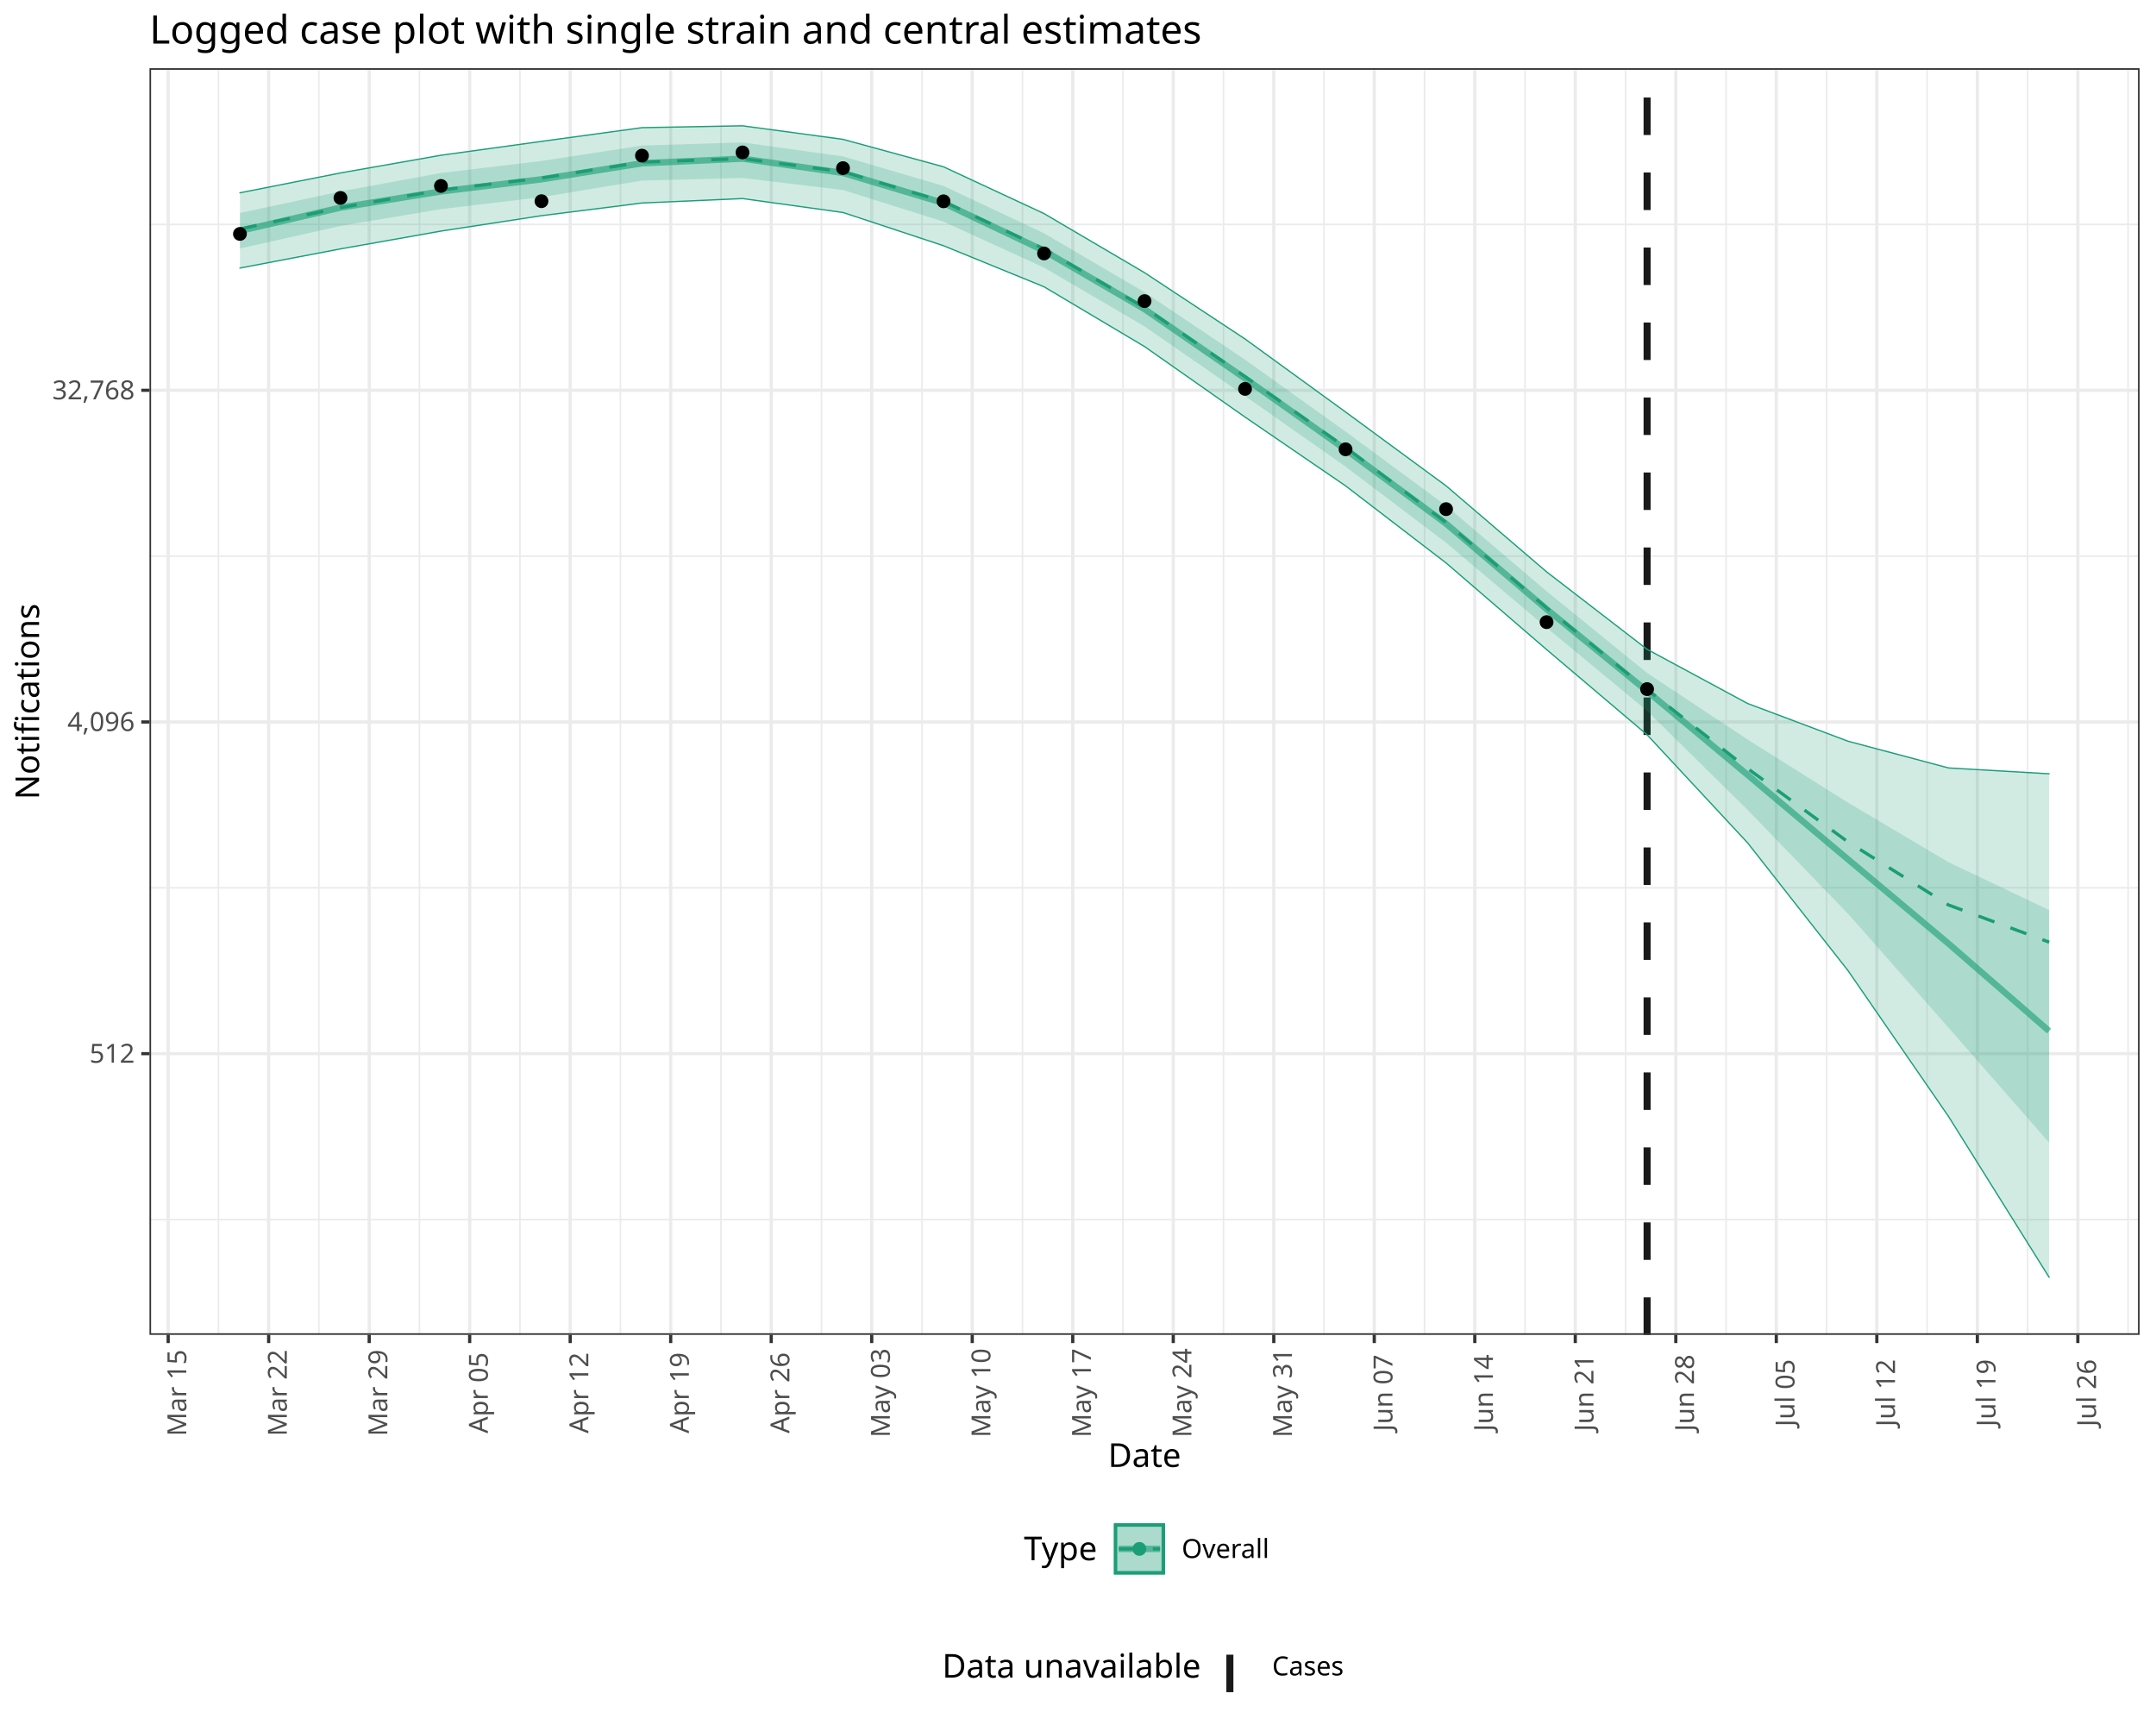
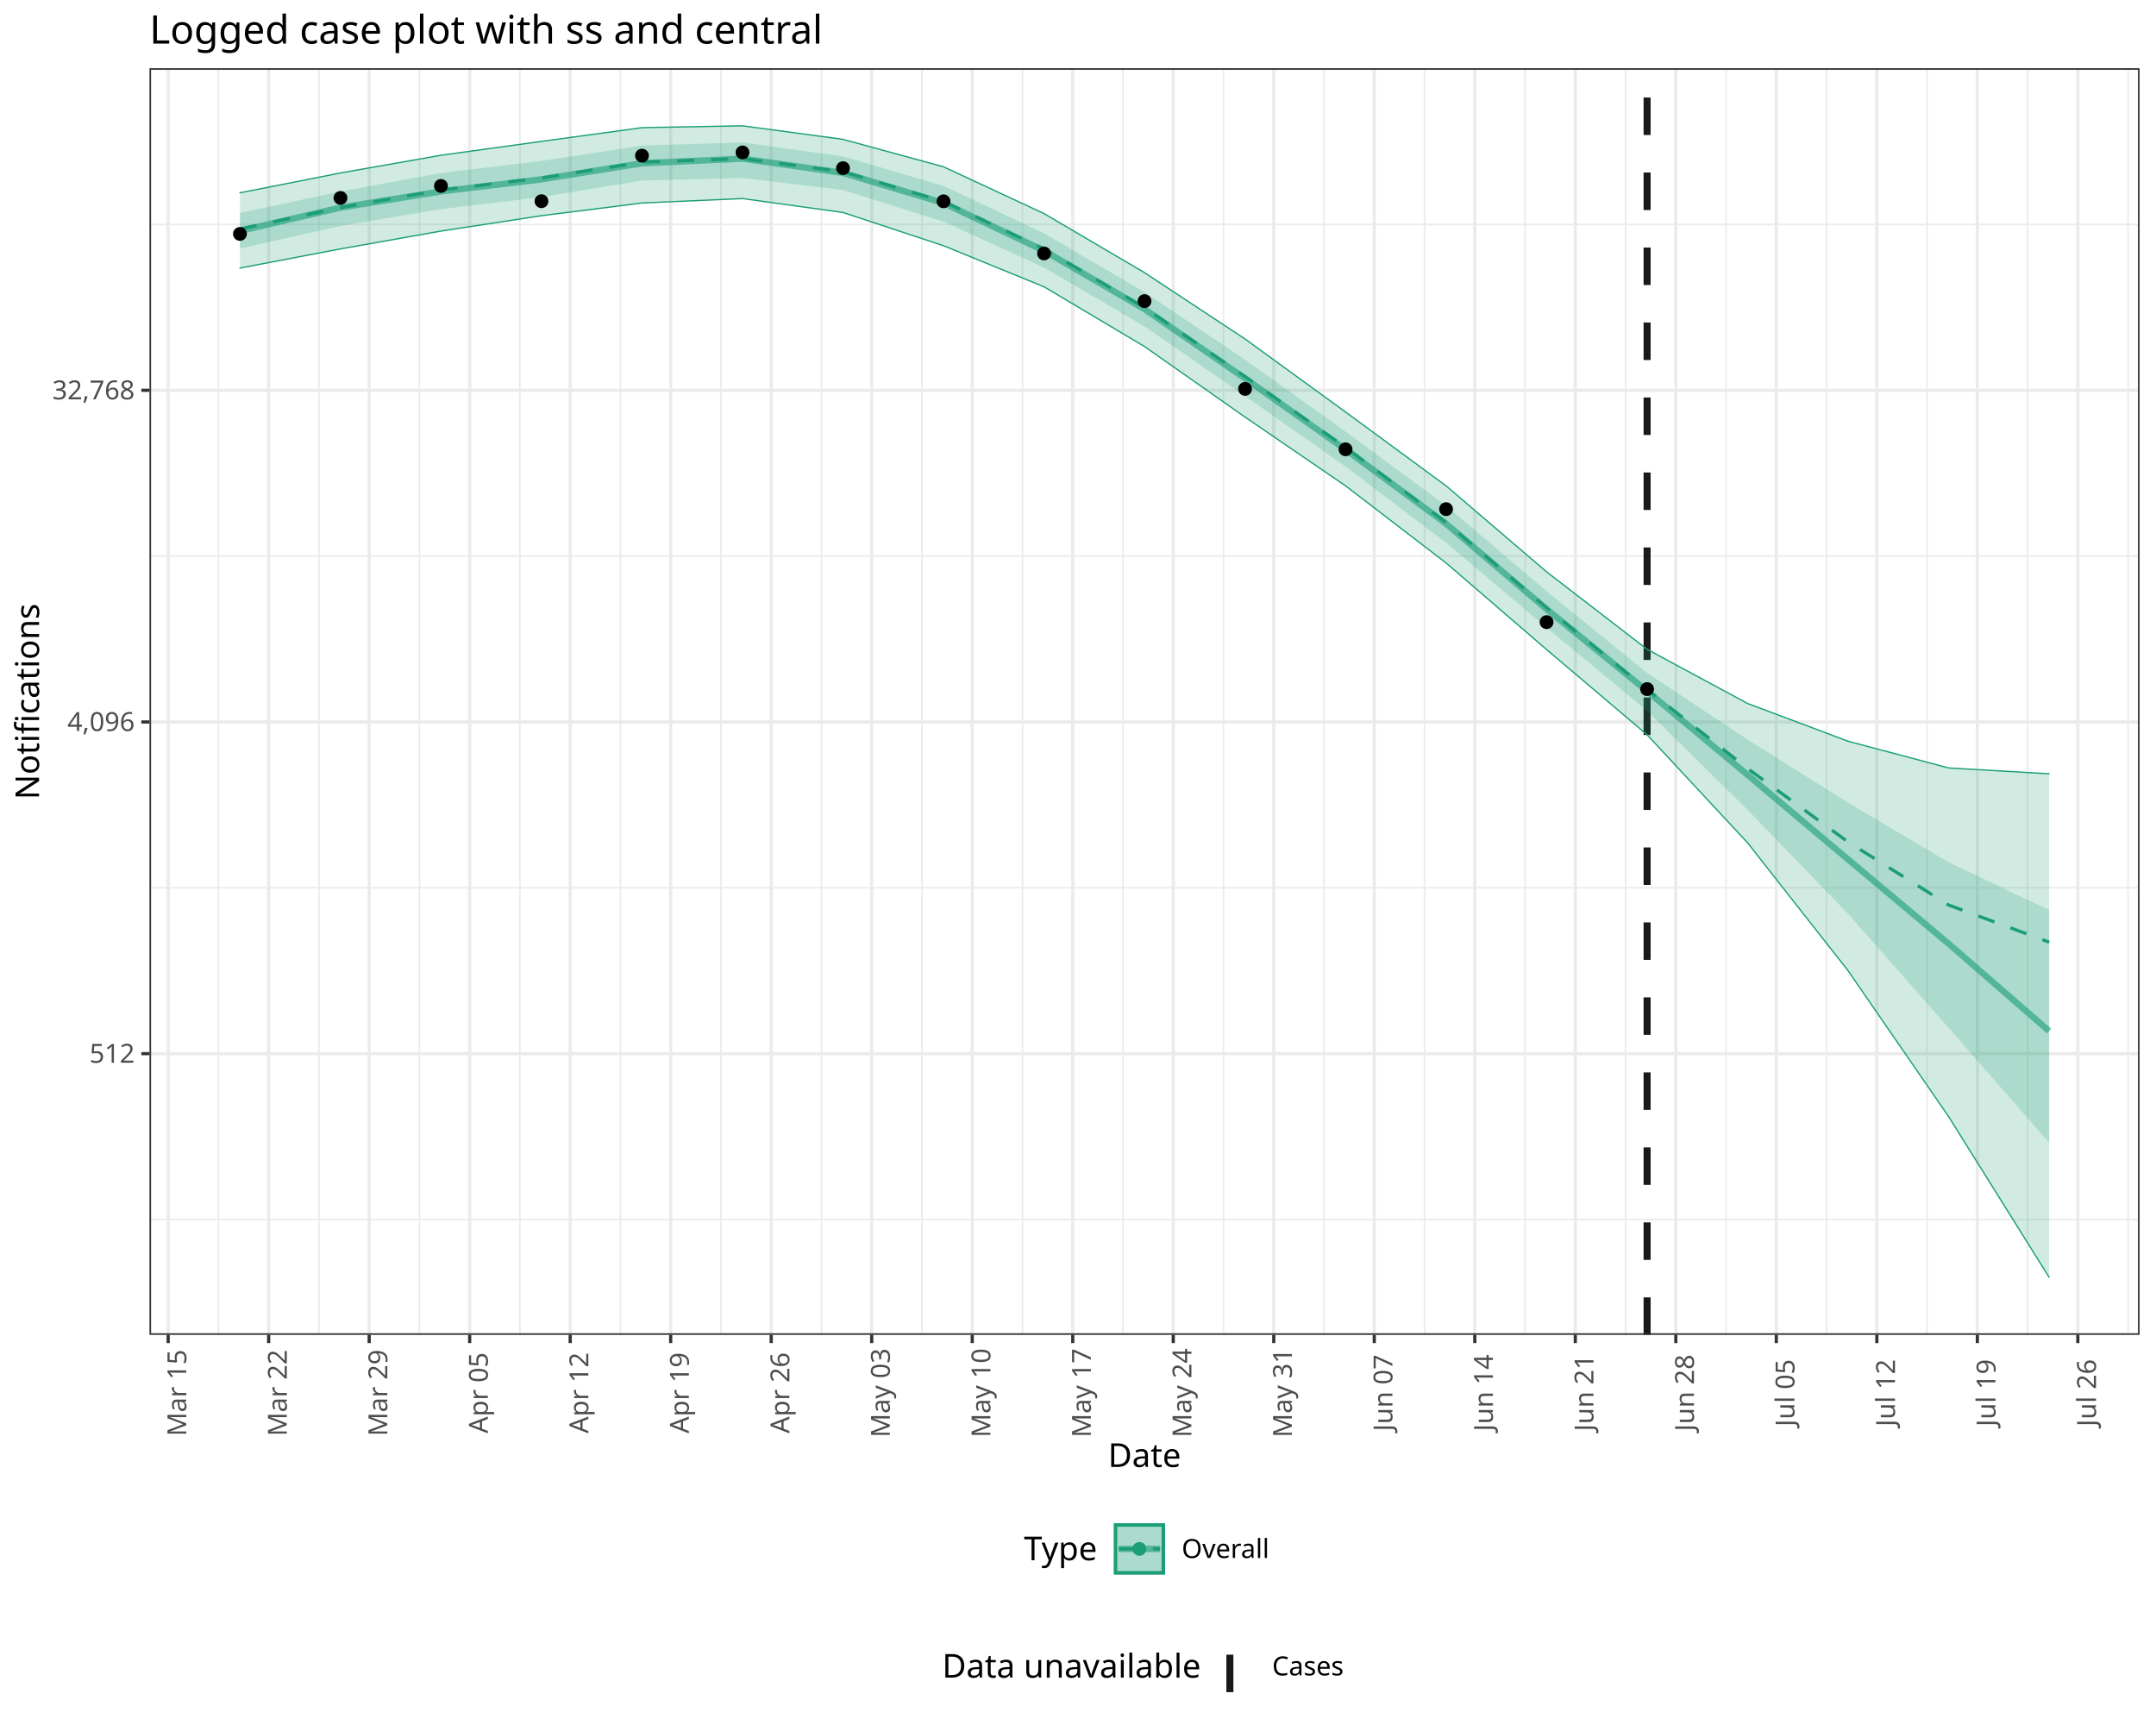
<svg xmlns="http://www.w3.org/2000/svg" class="svglite" data-engine-version="2.0" width="720.00pt" height="576.00pt" viewBox="0 0 720.00 576.00">
  <defs>
    <style type="text/css">
    .svglite line, .svglite polyline, .svglite polygon, .svglite path, .svglite rect, .svglite circle {
      fill: none;
      stroke: #000000;
      stroke-linecap: round;
      stroke-linejoin: round;
      stroke-miterlimit: 10.00;
    }
  </style>
  </defs>
  <rect width="100%" height="100%" style="stroke: none; fill: #FFFFFF;" />
  <defs>
    <clipPath id="cpMC4wMHw3MjAuMDB8MC4wMHw1NzYuMDA=">
      <rect x="0.00" y="0.00" width="720.00" height="576.00" />
    </clipPath>
  </defs>
  <g clip-path="url(#cpMC4wMHw3MjAuMDB8MC4wMHw1NzYuMDA=)">
    <rect x="0.00" y="0.00" width="720.00" height="576.00" style="stroke-width: 1.07; stroke: #FFFFFF; fill: #FFFFFF;" />
  </g>
  <defs>
    <clipPath id="cpNDkuOTJ8NzE0LjUyfDIyLjc4fDQ0NS43Mw==">
      <rect x="49.92" y="22.78" width="664.60" height="422.95" />
    </clipPath>
  </defs>
  <g clip-path="url(#cpNDkuOTJ8NzE0LjUyfDIyLjc4fDQ0NS43Mw==)">
    <rect x="49.92" y="22.78" width="664.60" height="422.95" style="stroke-width: 1.07; stroke: none; fill: #FFFFFF;" />
    <polyline points="49.92,407.21 714.52,407.21 " style="stroke-width: 0.53; stroke: #EBEBEB; stroke-linecap: butt;" />
    <polyline points="49.92,296.45 714.52,296.45 " style="stroke-width: 0.53; stroke: #EBEBEB; stroke-linecap: butt;" />
    <polyline points="49.92,185.70 714.52,185.70 " style="stroke-width: 0.53; stroke: #EBEBEB; stroke-linecap: butt;" />
    <polyline points="49.92,74.94 714.52,74.94 " style="stroke-width: 0.53; stroke: #EBEBEB; stroke-linecap: butt;" />
    <polyline points="72.94,445.73 72.94,22.78 " style="stroke-width: 0.53; stroke: #EBEBEB; stroke-linecap: butt;" />
    <polyline points="106.50,445.73 106.50,22.78 " style="stroke-width: 0.53; stroke: #EBEBEB; stroke-linecap: butt;" />
    <polyline points="140.07,445.73 140.07,22.78 " style="stroke-width: 0.53; stroke: #EBEBEB; stroke-linecap: butt;" />
    <polyline points="173.64,445.73 173.64,22.78 " style="stroke-width: 0.53; stroke: #EBEBEB; stroke-linecap: butt;" />
    <polyline points="207.20,445.73 207.20,22.78 " style="stroke-width: 0.53; stroke: #EBEBEB; stroke-linecap: butt;" />
    <polyline points="240.77,445.73 240.77,22.78 " style="stroke-width: 0.53; stroke: #EBEBEB; stroke-linecap: butt;" />
    <polyline points="274.33,445.73 274.33,22.78 " style="stroke-width: 0.53; stroke: #EBEBEB; stroke-linecap: butt;" />
    <polyline points="307.90,445.73 307.90,22.78 " style="stroke-width: 0.53; stroke: #EBEBEB; stroke-linecap: butt;" />
    <polyline points="341.46,445.73 341.46,22.78 " style="stroke-width: 0.53; stroke: #EBEBEB; stroke-linecap: butt;" />
    <polyline points="375.03,445.73 375.03,22.78 " style="stroke-width: 0.53; stroke: #EBEBEB; stroke-linecap: butt;" />
    <polyline points="408.59,445.73 408.59,22.78 " style="stroke-width: 0.53; stroke: #EBEBEB; stroke-linecap: butt;" />
    <polyline points="442.16,445.73 442.16,22.78 " style="stroke-width: 0.53; stroke: #EBEBEB; stroke-linecap: butt;" />
    <polyline points="475.73,445.73 475.73,22.78 " style="stroke-width: 0.53; stroke: #EBEBEB; stroke-linecap: butt;" />
    <polyline points="509.29,445.73 509.29,22.78 " style="stroke-width: 0.53; stroke: #EBEBEB; stroke-linecap: butt;" />
    <polyline points="542.86,445.73 542.86,22.78 " style="stroke-width: 0.53; stroke: #EBEBEB; stroke-linecap: butt;" />
    <polyline points="576.42,445.73 576.42,22.78 " style="stroke-width: 0.53; stroke: #EBEBEB; stroke-linecap: butt;" />
    <polyline points="609.99,445.73 609.99,22.78 " style="stroke-width: 0.53; stroke: #EBEBEB; stroke-linecap: butt;" />
    <polyline points="643.55,445.73 643.55,22.78 " style="stroke-width: 0.53; stroke: #EBEBEB; stroke-linecap: butt;" />
    <polyline points="677.12,445.73 677.12,22.78 " style="stroke-width: 0.53; stroke: #EBEBEB; stroke-linecap: butt;" />
    <polyline points="710.68,445.73 710.68,22.78 " style="stroke-width: 0.53; stroke: #EBEBEB; stroke-linecap: butt;" />
    <polyline points="49.92,351.83 714.52,351.83 " style="stroke-width: 1.07; stroke: #EBEBEB; stroke-linecap: butt;" />
    <polyline points="49.92,241.08 714.52,241.08 " style="stroke-width: 1.07; stroke: #EBEBEB; stroke-linecap: butt;" />
    <polyline points="49.92,130.32 714.52,130.32 " style="stroke-width: 1.07; stroke: #EBEBEB; stroke-linecap: butt;" />
    <polyline points="56.16,445.73 56.16,22.78 " style="stroke-width: 1.07; stroke: #EBEBEB; stroke-linecap: butt;" />
    <polyline points="89.72,445.73 89.72,22.78 " style="stroke-width: 1.07; stroke: #EBEBEB; stroke-linecap: butt;" />
    <polyline points="123.29,445.73 123.29,22.78 " style="stroke-width: 1.07; stroke: #EBEBEB; stroke-linecap: butt;" />
    <polyline points="156.85,445.73 156.85,22.78 " style="stroke-width: 1.07; stroke: #EBEBEB; stroke-linecap: butt;" />
    <polyline points="190.42,445.73 190.42,22.78 " style="stroke-width: 1.07; stroke: #EBEBEB; stroke-linecap: butt;" />
    <polyline points="223.98,445.73 223.98,22.78 " style="stroke-width: 1.07; stroke: #EBEBEB; stroke-linecap: butt;" />
    <polyline points="257.55,445.73 257.55,22.78 " style="stroke-width: 1.07; stroke: #EBEBEB; stroke-linecap: butt;" />
    <polyline points="291.11,445.73 291.11,22.78 " style="stroke-width: 1.07; stroke: #EBEBEB; stroke-linecap: butt;" />
    <polyline points="324.68,445.73 324.68,22.78 " style="stroke-width: 1.07; stroke: #EBEBEB; stroke-linecap: butt;" />
    <polyline points="358.25,445.73 358.25,22.78 " style="stroke-width: 1.07; stroke: #EBEBEB; stroke-linecap: butt;" />
    <polyline points="391.81,445.73 391.81,22.78 " style="stroke-width: 1.07; stroke: #EBEBEB; stroke-linecap: butt;" />
    <polyline points="425.38,445.73 425.38,22.78 " style="stroke-width: 1.07; stroke: #EBEBEB; stroke-linecap: butt;" />
    <polyline points="458.94,445.73 458.94,22.78 " style="stroke-width: 1.07; stroke: #EBEBEB; stroke-linecap: butt;" />
    <polyline points="492.51,445.73 492.51,22.78 " style="stroke-width: 1.07; stroke: #EBEBEB; stroke-linecap: butt;" />
    <polyline points="526.07,445.73 526.07,22.78 " style="stroke-width: 1.07; stroke: #EBEBEB; stroke-linecap: butt;" />
    <polyline points="559.64,445.73 559.64,22.78 " style="stroke-width: 1.07; stroke: #EBEBEB; stroke-linecap: butt;" />
    <polyline points="593.20,445.73 593.20,22.78 " style="stroke-width: 1.07; stroke: #EBEBEB; stroke-linecap: butt;" />
    <polyline points="626.77,445.73 626.77,22.78 " style="stroke-width: 1.07; stroke: #EBEBEB; stroke-linecap: butt;" />
    <polyline points="660.34,445.73 660.34,22.78 " style="stroke-width: 1.07; stroke: #EBEBEB; stroke-linecap: butt;" />
    <polyline points="693.90,445.73 693.90,22.78 " style="stroke-width: 1.07; stroke: #EBEBEB; stroke-linecap: butt;" />
    <line x1="550.05" y1="445.73" x2="550.05" y2="22.78" style="stroke-width: 2.35; stroke: #000000; stroke-opacity: 0.90; stroke-dasharray: 12.52,12.52; stroke-linecap: butt;" />
    <polyline points="80.13,77.10 113.70,69.32 147.26,63.92 180.83,59.87 214.39,54.52 247.96,52.97 281.52,57.75 315.09,67.79 348.66,83.72 382.22,103.22 415.79,126.36 449.35,150.11 482.92,174.86 516.48,203.40 550.05,230.77 583.61,258.74 617.18,286.98 650.75,315.12 684.31,344.28 " style="stroke-width: 2.13; stroke: #1B9E77; stroke-opacity: 0.60; stroke-linecap: butt;" />
    <polyline points="80.13,76.45 113.70,69.32 147.26,63.45 180.83,59.44 214.39,54.13 247.96,52.97 281.52,57.33 315.09,67.29 348.66,83.11 382.22,102.74 415.79,125.76 449.35,149.40 482.92,174.48 516.48,202.95 550.05,230.24 583.61,256.61 617.18,281.16 650.75,302.20 684.31,314.60 " style="stroke-width: 1.07; stroke: #1B9E77; stroke-dasharray: 5.69,5.69; stroke-linecap: butt;" />
    <polygon points="80.13,64.38 113.70,57.75 147.26,51.84 180.83,47.21 214.39,42.63 247.96,42.01 281.52,46.53 315.09,55.70 348.66,71.32 382.22,91.05 415.79,113.19 449.35,137.57 482.92,162.23 516.48,190.94 550.05,216.81 583.61,234.90 617.18,247.51 650.75,256.43 684.31,258.38 684.31,426.51 650.75,372.86 617.18,324.15 583.61,281.43 550.05,245.35 516.48,216.89 482.92,187.98 449.35,162.23 415.79,139.27 382.22,115.72 348.66,95.76 315.09,82.05 281.52,70.95 247.96,66.30 214.39,67.79 180.83,72.02 147.26,77.16 113.70,83.11 80.13,89.51 " style="stroke-width: 0.00; stroke: none; fill: #1B9E77; fill-opacity: 0.20;" />
    <polyline points="80.13,64.38 113.70,57.75 147.26,51.84 180.83,47.21 214.39,42.63 247.96,42.01 281.52,46.53 315.09,55.70 348.66,71.32 382.22,91.05 415.79,113.19 449.35,137.57 482.92,162.23 516.48,190.94 550.05,216.81 583.61,234.90 617.18,247.51 650.75,256.43 684.31,258.38 " style="stroke-width: 0.43; stroke: #1B9E77;" />
    <polyline points="684.31,426.51 650.75,372.86 617.18,324.15 583.61,281.43 550.05,245.35 516.48,216.89 482.92,187.98 449.35,162.23 415.79,139.27 382.22,115.72 348.66,95.76 315.09,82.05 281.52,70.95 247.96,66.30 214.39,67.79 180.83,72.02 147.26,77.16 113.70,83.11 80.13,89.51 " style="stroke-width: 0.43; stroke: #1B9E77;" />
    <polygon points="80.13,71.11 113.70,63.92 147.26,57.75 180.83,53.74 214.39,48.59 247.96,47.55 281.52,52.22 315.09,62.08 348.66,77.88 382.22,97.57 415.79,120.10 449.35,144.10 482.92,168.84 516.48,197.40 550.05,224.70 583.61,246.93 617.18,268.02 650.75,287.91 684.31,303.87 684.31,381.56 650.75,343.21 617.18,305.15 583.61,270.44 550.05,237.38 516.48,209.57 482.92,181.23 449.35,155.82 415.79,132.25 382.22,109.00 348.66,89.36 315.09,74.02 281.52,63.45 247.96,59.44 214.39,60.30 180.83,65.82 147.26,69.84 113.70,75.45 80.13,82.98 " style="stroke-width: 0.00; stroke: none; fill: #1B9E77; fill-opacity: 0.20;" />
    <polyline points="80.13,71.11 113.70,63.92 147.26,57.75 180.83,53.74 214.39,48.59 247.96,47.55 281.52,52.22 315.09,62.08 348.66,77.88 382.22,97.57 415.79,120.10 449.35,144.10 482.92,168.84 516.48,197.40 550.05,224.70 583.61,246.93 617.18,268.02 650.75,287.91 684.31,303.87 " style="stroke-width: 1.07; stroke: none;" />
    <polyline points="684.31,381.56 650.75,343.21 617.18,305.15 583.61,270.44 550.05,237.38 516.48,209.57 482.92,181.23 449.35,155.82 415.79,132.25 382.22,109.00 348.66,89.36 315.09,74.02 281.52,63.45 247.96,59.44 214.39,60.30 180.83,65.82 147.26,69.84 113.70,75.45 80.13,82.98 " style="stroke-width: 1.07; stroke: none;" />
    <circle cx="80.13" cy="78.11" r="1.95" style="stroke-width: 0.71; fill: #000000;" />
    <circle cx="113.70" cy="66.09" r="1.95" style="stroke-width: 0.71; fill: #000000;" />
    <circle cx="147.26" cy="62.09" r="1.95" style="stroke-width: 0.71; fill: #000000;" />
    <circle cx="180.83" cy="67.18" r="1.95" style="stroke-width: 0.71; fill: #000000;" />
    <circle cx="214.39" cy="51.97" r="1.95" style="stroke-width: 0.71; fill: #000000;" />
    <circle cx="247.96" cy="50.90" r="1.95" style="stroke-width: 0.71; fill: #000000;" />
    <circle cx="281.52" cy="56.15" r="1.95" style="stroke-width: 0.71; fill: #000000;" />
    <circle cx="315.09" cy="67.22" r="1.95" style="stroke-width: 0.71; fill: #000000;" />
    <circle cx="348.66" cy="84.63" r="1.95" style="stroke-width: 0.71; fill: #000000;" />
    <circle cx="382.22" cy="100.55" r="1.95" style="stroke-width: 0.71; fill: #000000;" />
    <circle cx="415.79" cy="129.86" r="1.95" style="stroke-width: 0.71; fill: #000000;" />
    <circle cx="449.35" cy="150.03" r="1.95" style="stroke-width: 0.71; fill: #000000;" />
    <circle cx="482.92" cy="170.01" r="1.95" style="stroke-width: 0.71; fill: #000000;" />
    <circle cx="516.48" cy="207.74" r="1.95" style="stroke-width: 0.71; fill: #000000;" />
    <circle cx="550.05" cy="230.10" r="1.95" style="stroke-width: 0.71; fill: #000000;" />
    <rect x="49.92" y="22.78" width="664.60" height="422.95" style="stroke-width: 1.07; stroke: #333333;" />
  </g>
  <g clip-path="url(#cpMC4wMHw3MjAuMDB8MC4wMHw1NzYuMDA=)">
    <text x="44.99" y="354.86" text-anchor="end" style="font-size: 8.80px; fill: #4D4D4D; font-family: sans;" textLength="14.68px" lengthAdjust="spacingAndGlyphs">512</text>
    <text x="44.99" y="244.10" text-anchor="end" style="font-size: 8.80px; fill: #4D4D4D; font-family: sans;" textLength="22.02px" lengthAdjust="spacingAndGlyphs">4,096</text>
    <text x="44.99" y="133.35" text-anchor="end" style="font-size: 8.80px; fill: #4D4D4D; font-family: sans;" textLength="26.92px" lengthAdjust="spacingAndGlyphs">32,768</text>
    <polyline points="47.18,351.83 49.92,351.83 " style="stroke-width: 1.07; stroke: #333333; stroke-linecap: butt;" />
    <polyline points="47.18,241.08 49.92,241.08 " style="stroke-width: 1.07; stroke: #333333; stroke-linecap: butt;" />
    <polyline points="47.18,130.32 49.92,130.32 " style="stroke-width: 1.07; stroke: #333333; stroke-linecap: butt;" />
    <polyline points="56.16,448.47 56.16,445.73 " style="stroke-width: 1.07; stroke: #333333; stroke-linecap: butt;" />
    <polyline points="89.72,448.47 89.72,445.73 " style="stroke-width: 1.07; stroke: #333333; stroke-linecap: butt;" />
    <polyline points="123.29,448.47 123.29,445.73 " style="stroke-width: 1.07; stroke: #333333; stroke-linecap: butt;" />
    <polyline points="156.85,448.47 156.85,445.73 " style="stroke-width: 1.07; stroke: #333333; stroke-linecap: butt;" />
    <polyline points="190.42,448.47 190.42,445.73 " style="stroke-width: 1.07; stroke: #333333; stroke-linecap: butt;" />
    <polyline points="223.98,448.47 223.98,445.73 " style="stroke-width: 1.07; stroke: #333333; stroke-linecap: butt;" />
    <polyline points="257.55,448.47 257.55,445.73 " style="stroke-width: 1.07; stroke: #333333; stroke-linecap: butt;" />
    <polyline points="291.11,448.47 291.11,445.73 " style="stroke-width: 1.07; stroke: #333333; stroke-linecap: butt;" />
    <polyline points="324.68,448.47 324.68,445.73 " style="stroke-width: 1.07; stroke: #333333; stroke-linecap: butt;" />
    <polyline points="358.25,448.47 358.25,445.73 " style="stroke-width: 1.07; stroke: #333333; stroke-linecap: butt;" />
    <polyline points="391.81,448.47 391.81,445.73 " style="stroke-width: 1.07; stroke: #333333; stroke-linecap: butt;" />
    <polyline points="425.38,448.47 425.38,445.73 " style="stroke-width: 1.07; stroke: #333333; stroke-linecap: butt;" />
    <polyline points="458.94,448.47 458.94,445.73 " style="stroke-width: 1.07; stroke: #333333; stroke-linecap: butt;" />
    <polyline points="492.51,448.47 492.51,445.73 " style="stroke-width: 1.07; stroke: #333333; stroke-linecap: butt;" />
    <polyline points="526.07,448.47 526.07,445.73 " style="stroke-width: 1.07; stroke: #333333; stroke-linecap: butt;" />
    <polyline points="559.64,448.47 559.64,445.73 " style="stroke-width: 1.07; stroke: #333333; stroke-linecap: butt;" />
    <polyline points="593.20,448.47 593.20,445.73 " style="stroke-width: 1.07; stroke: #333333; stroke-linecap: butt;" />
    <polyline points="626.77,448.47 626.77,445.73 " style="stroke-width: 1.07; stroke: #333333; stroke-linecap: butt;" />
    <polyline points="660.34,448.47 660.34,445.73 " style="stroke-width: 1.07; stroke: #333333; stroke-linecap: butt;" />
    <polyline points="693.90,448.47 693.90,445.73 " style="stroke-width: 1.07; stroke: #333333; stroke-linecap: butt;" />
    <text transform="translate(62.21,465.10) rotate(-90)" text-anchor="middle" style="font-size: 8.80px; fill: #4D4D4D; font-family: sans;" textLength="27.39px" lengthAdjust="spacingAndGlyphs">Mar 15</text>
    <text transform="translate(95.78,465.10) rotate(-90)" text-anchor="middle" style="font-size: 8.80px; fill: #4D4D4D; font-family: sans;" textLength="27.39px" lengthAdjust="spacingAndGlyphs">Mar 22</text>
    <text transform="translate(129.34,465.10) rotate(-90)" text-anchor="middle" style="font-size: 8.80px; fill: #4D4D4D; font-family: sans;" textLength="27.39px" lengthAdjust="spacingAndGlyphs">Mar 29</text>
    <text transform="translate(162.91,465.10) rotate(-90)" text-anchor="middle" style="font-size: 8.80px; fill: #4D4D4D; font-family: sans;" textLength="25.93px" lengthAdjust="spacingAndGlyphs">Apr 05</text>
    <text transform="translate(196.47,465.10) rotate(-90)" text-anchor="middle" style="font-size: 8.80px; fill: #4D4D4D; font-family: sans;" textLength="25.93px" lengthAdjust="spacingAndGlyphs">Apr 12</text>
    <text transform="translate(230.04,465.10) rotate(-90)" text-anchor="middle" style="font-size: 8.80px; fill: #4D4D4D; font-family: sans;" textLength="25.93px" lengthAdjust="spacingAndGlyphs">Apr 19</text>
    <text transform="translate(263.61,465.10) rotate(-90)" text-anchor="middle" style="font-size: 8.80px; fill: #4D4D4D; font-family: sans;" textLength="25.93px" lengthAdjust="spacingAndGlyphs">Apr 26</text>
    <text transform="translate(297.17,465.10) rotate(-90)" text-anchor="middle" style="font-size: 8.80px; fill: #4D4D4D; font-family: sans;" textLength="28.87px" lengthAdjust="spacingAndGlyphs">May 03</text>
    <text transform="translate(330.74,465.10) rotate(-90)" text-anchor="middle" style="font-size: 8.80px; fill: #4D4D4D; font-family: sans;" textLength="28.87px" lengthAdjust="spacingAndGlyphs">May 10</text>
    <text transform="translate(364.30,465.10) rotate(-90)" text-anchor="middle" style="font-size: 8.80px; fill: #4D4D4D; font-family: sans;" textLength="28.87px" lengthAdjust="spacingAndGlyphs">May 17</text>
    <text transform="translate(397.87,465.10) rotate(-90)" text-anchor="middle" style="font-size: 8.80px; fill: #4D4D4D; font-family: sans;" textLength="28.87px" lengthAdjust="spacingAndGlyphs">May 24</text>
    <text transform="translate(431.43,465.10) rotate(-90)" text-anchor="middle" style="font-size: 8.80px; fill: #4D4D4D; font-family: sans;" textLength="28.87px" lengthAdjust="spacingAndGlyphs">May 31</text>
    <text transform="translate(465.00,465.10) rotate(-90)" text-anchor="middle" style="font-size: 8.80px; fill: #4D4D4D; font-family: sans;" textLength="26.43px" lengthAdjust="spacingAndGlyphs">Jun 07</text>
    <text transform="translate(498.56,465.10) rotate(-90)" text-anchor="middle" style="font-size: 8.80px; fill: #4D4D4D; font-family: sans;" textLength="26.43px" lengthAdjust="spacingAndGlyphs">Jun 14</text>
    <text transform="translate(532.13,465.10) rotate(-90)" text-anchor="middle" style="font-size: 8.80px; fill: #4D4D4D; font-family: sans;" textLength="26.43px" lengthAdjust="spacingAndGlyphs">Jun 21</text>
    <text transform="translate(565.70,465.10) rotate(-90)" text-anchor="middle" style="font-size: 8.80px; fill: #4D4D4D; font-family: sans;" textLength="26.43px" lengthAdjust="spacingAndGlyphs">Jun 28</text>
    <text transform="translate(599.26,465.10) rotate(-90)" text-anchor="middle" style="font-size: 8.80px; fill: #4D4D4D; font-family: sans;" textLength="23.49px" lengthAdjust="spacingAndGlyphs">Jul 05</text>
    <text transform="translate(632.83,465.10) rotate(-90)" text-anchor="middle" style="font-size: 8.80px; fill: #4D4D4D; font-family: sans;" textLength="23.49px" lengthAdjust="spacingAndGlyphs">Jul 12</text>
    <text transform="translate(666.39,465.10) rotate(-90)" text-anchor="middle" style="font-size: 8.80px; fill: #4D4D4D; font-family: sans;" textLength="23.49px" lengthAdjust="spacingAndGlyphs">Jul 19</text>
    <text transform="translate(699.96,465.10) rotate(-90)" text-anchor="middle" style="font-size: 8.80px; fill: #4D4D4D; font-family: sans;" textLength="23.49px" lengthAdjust="spacingAndGlyphs">Jul 26</text>
    <text x="382.22" y="489.84" text-anchor="middle" style="font-size: 11.00px; font-family: sans;" textLength="23.24px" lengthAdjust="spacingAndGlyphs">Date</text>
    <text transform="translate(13.05,234.26) rotate(-90)" text-anchor="middle" style="font-size: 11.00px; font-family: sans;" textLength="59.92px" lengthAdjust="spacingAndGlyphs">Notifications</text>
    <rect x="336.45" y="503.08" width="91.54" height="28.24" style="stroke-width: 1.07; stroke: none; fill: #FFFFFF;" />
    <text x="341.93" y="520.99" style="font-size: 11.00px; font-family: sans;" textLength="24.46px" lengthAdjust="spacingAndGlyphs">Type</text>
    <rect x="371.87" y="508.56" width="17.28" height="17.28" style="stroke-width: 1.07; stroke: none; fill: #FFFFFF;" />
    <line x1="373.60" y1="517.20" x2="387.42" y2="517.20" style="stroke-width: 2.13; stroke: #1B9E77; stroke-opacity: 0.60; stroke-linecap: butt;" />
    <line x1="373.60" y1="517.20" x2="387.42" y2="517.20" style="stroke-width: 1.07; stroke: #1B9E77; stroke-dasharray: 5.69,5.69; stroke-linecap: butt;" />
    <rect x="372.16" y="508.85" width="16.71" height="16.71" style="stroke-width: 0.43; stroke: #1B9E77; stroke-linecap: square; stroke-linejoin: miter; fill: #1B9E77; fill-opacity: 0.20;" />
    <rect x="372.58" y="509.27" width="15.86" height="15.86" style="stroke-width: 1.07; stroke: #1B9E77; stroke-linecap: square; stroke-linejoin: miter; fill: #1B9E77; fill-opacity: 0.20;" />
    <circle cx="380.51" cy="517.20" r="1.95" style="stroke-width: 0.71; stroke: #1B9E77; fill: #1B9E77;" />
    <text x="394.63" y="520.23" style="font-size: 8.80px; font-family: sans;" textLength="27.88px" lengthAdjust="spacingAndGlyphs">Overall</text>
    <rect x="309.17" y="542.28" width="146.10" height="28.24" style="stroke-width: 1.07; stroke: none; fill: #FFFFFF;" />
    <text x="314.65" y="560.19" style="font-size: 11.00px; font-family: sans;" textLength="81.95px" lengthAdjust="spacingAndGlyphs">Data unavailable</text>
    <rect x="402.08" y="547.76" width="17.28" height="17.28" style="stroke-width: 1.07; stroke: none; fill: #FFFFFF;" />
    <line x1="410.72" y1="565.04" x2="410.72" y2="547.76" style="stroke-width: 2.35; stroke: #000000; stroke-opacity: 0.90; stroke-dasharray: 12.52,12.52; stroke-linecap: butt;" />
    <text x="424.84" y="559.43" style="font-size: 8.80px; font-family: sans;" textLength="24.95px" lengthAdjust="spacingAndGlyphs">Cases</text>
-     <text x="49.92" y="14.56" style="font-size: 13.20px; font-family: sans;" textLength="330.96px" lengthAdjust="spacingAndGlyphs">Logged case plot with single strain and central estimates</text>
+     <text x="49.92" y="14.56" style="font-size: 13.20px; font-family: sans;" textLength="213.56px" lengthAdjust="spacingAndGlyphs">Logged case plot with ss and central</text>
  </g>
</svg>
